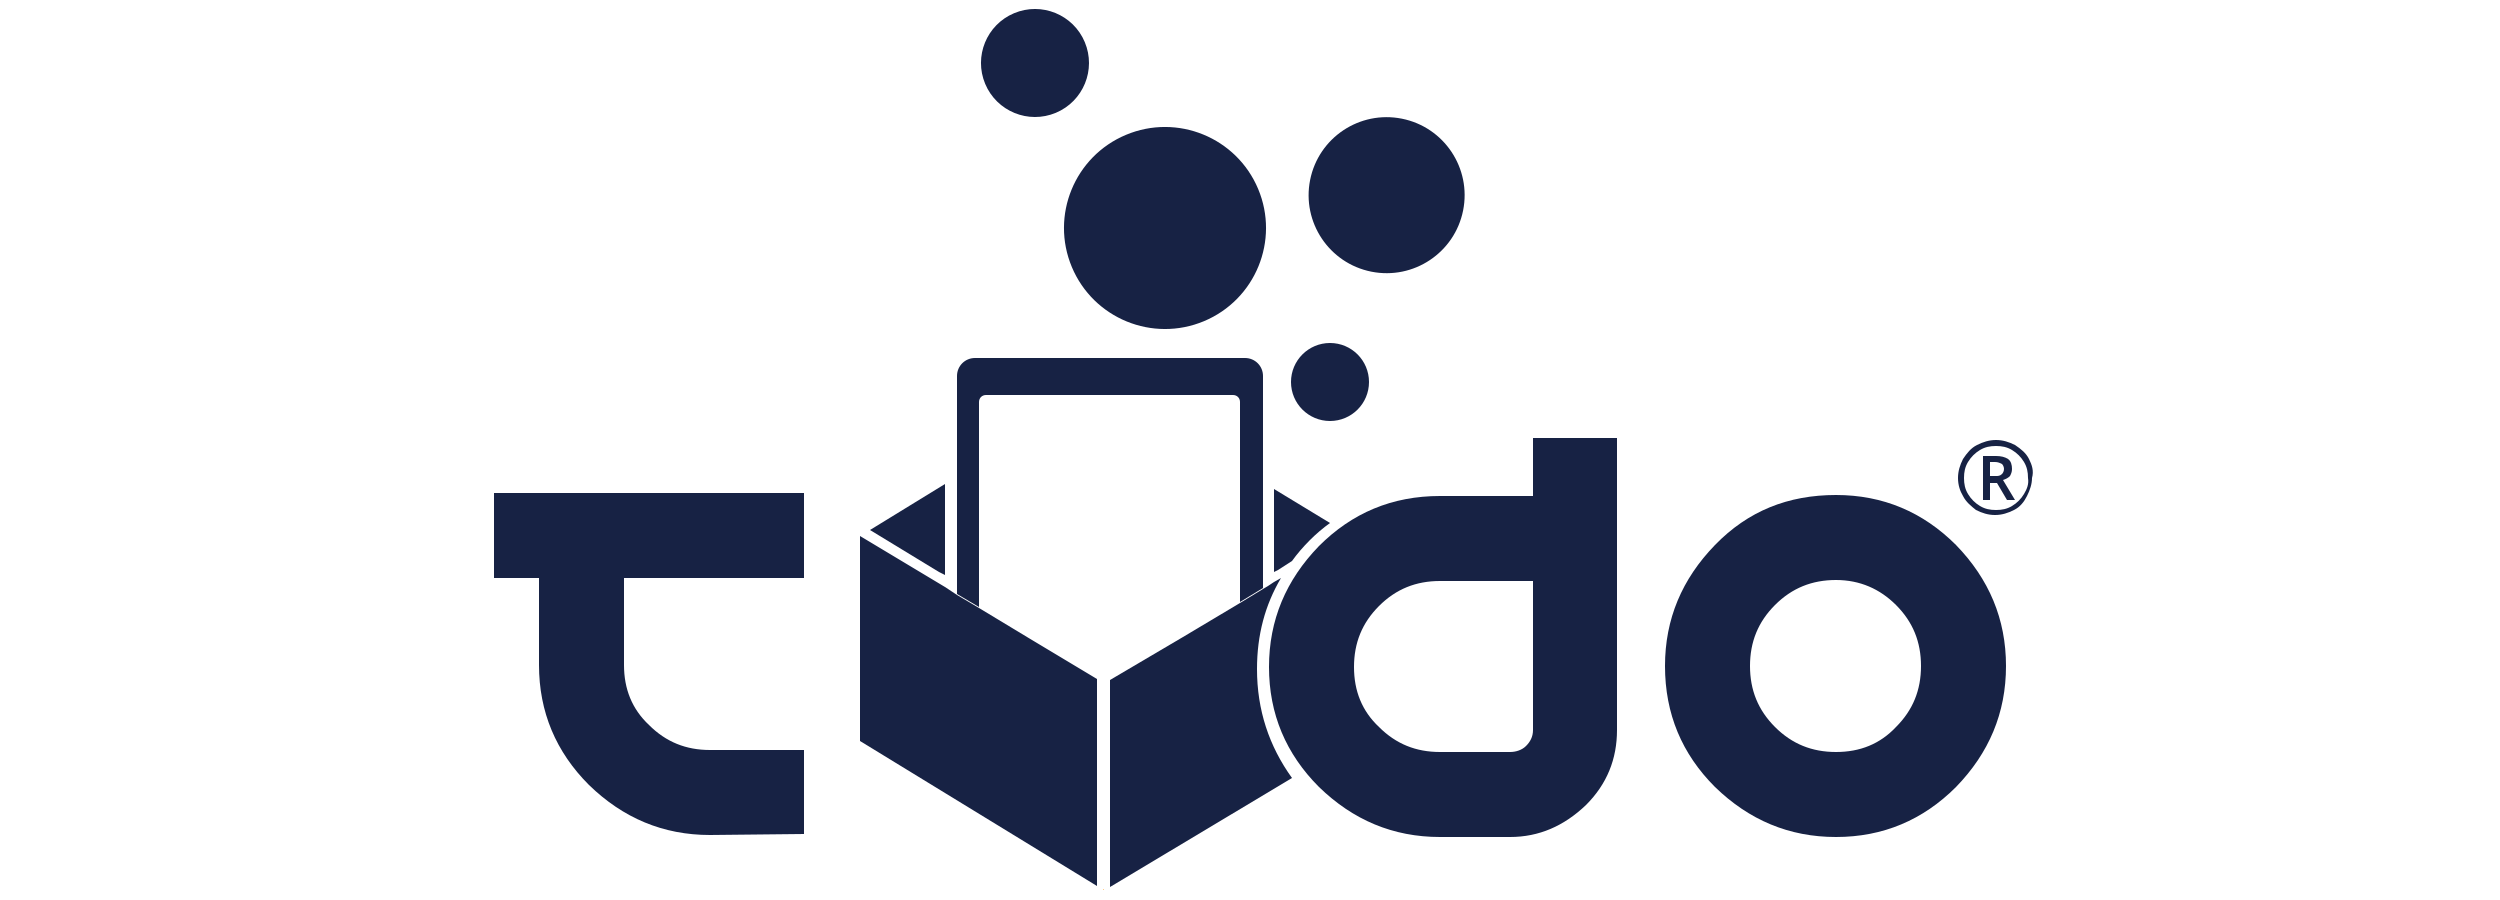
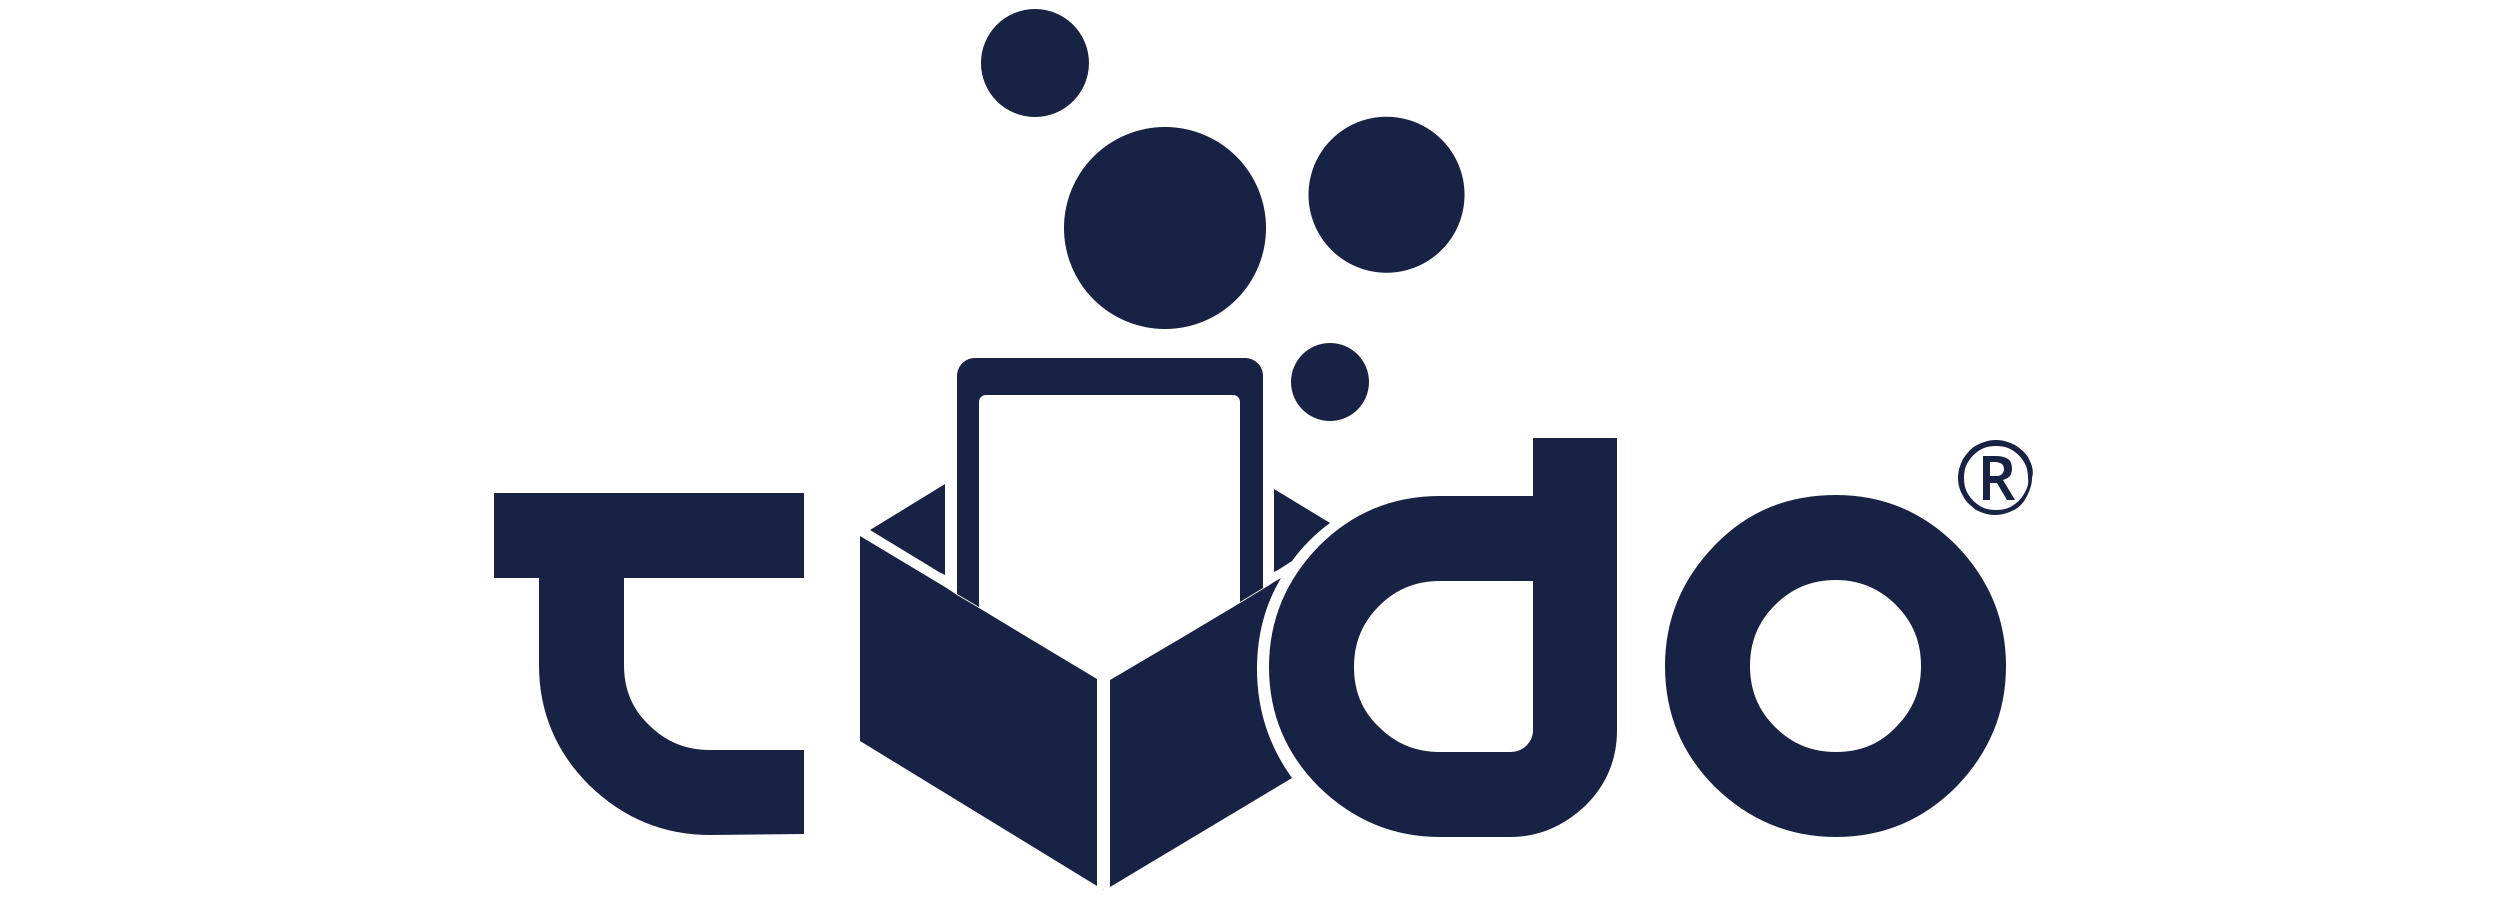
<svg xmlns="http://www.w3.org/2000/svg" version="1.1" id="Capa_1" x="0px" y="0px" viewBox="0 0 250 90" style="enable-background:new 0 0 250 90;" xml:space="preserve">
  <style type="text/css">
	.st0{fill:#172244;}
	.st1{fill:#FE8113;}
	.st2{fill:#FEA22A;}
</style>
-   <ellipse transform="matrix(0.1956 -0.9807 0.9807 0.1956 92.409 151.7268)" class="st0" cx="138.7" cy="19.5" rx="7.8" ry="7.8" />
  <circle class="st0" cx="133" cy="38.2" r="3.9" />
-   <ellipse transform="matrix(0.9223 -0.3865 0.3865 0.9223 0.24 46.7989)" class="st0" cx="116.5" cy="22.8" rx="10.1" ry="10.1" />
-   <g>
-     <ellipse transform="matrix(0.9223 -0.3864 0.3864 0.9223 5.6063 40.4814)" class="st0" cx="103.5" cy="6.3" rx="5.4" ry="5.4" />
-   </g>
-   <g>
-     <path class="st0" d="M71,83.5c-4.7,0-8.7-1.7-12.1-5c-3.3-3.3-5-7.3-5-12v-8.7h-4.5v-8.5h31v8.5h-18v8.7c0,2.4,0.8,4.4,2.5,6   c1.7,1.7,3.7,2.5,6.1,2.5h9.4v8.4L71,83.5L71,83.5z" />
-   </g>
-   <g>
-     <path class="st0" d="M183.6,83.7c-4.7,0-8.7-1.7-12.1-5c-3.3-3.3-5-7.3-5-12.1c0-4.7,1.7-8.7,5-12.1c3.3-3.4,7.3-5,12.1-5   c4.7,0,8.7,1.7,12,5c3.3,3.4,5,7.4,5,12.1s-1.7,8.7-5,12.1C192.3,82,188.3,83.7,183.6,83.7z M183.6,58c-2.4,0-4.4,0.8-6.1,2.5   c-1.7,1.7-2.5,3.7-2.5,6.1s0.8,4.4,2.5,6.1s3.7,2.5,6.1,2.5c2.4,0,4.4-0.8,6-2.5c1.7-1.7,2.5-3.7,2.5-6.1s-0.8-4.4-2.5-6.1   C188,58.9,186,58,183.6,58z" />
-   </g>
-   <polygon class="st1" points="110.4,89 110.4,88.9 110.4,89 " />
+   <path class="st1" d="M110.4,89L110.4,89L110.4,89z" />
  <polygon class="st2" points="110.3,89 110.4,89 110.3,88.9 " />
  <g>
-     <path id="XMLID_129_" class="st0" d="M201,47.6c0.1-0.2,0.2-0.4,0.2-0.7c0-0.4-0.1-0.8-0.4-1c-0.3-0.2-0.7-0.3-1.2-0.3h-1.3V50h0.7   v-1.7h0.7l1,1.7h0.8l-1.2-2C200.6,47.9,200.8,47.8,201,47.6z M199.6,47.6H199v-1.4h0.5c0.3,0,0.5,0.1,0.7,0.2   c0.1,0.1,0.2,0.3,0.2,0.5s-0.1,0.4-0.2,0.5C200,47.6,199.8,47.6,199.6,47.6z" />
-     <path id="XMLID_126_" class="st0" d="M202.9,45.9c-0.3-0.6-0.8-1-1.4-1.4c-0.6-0.3-1.2-0.5-1.9-0.5s-1.3,0.2-1.9,0.5   c-0.6,0.3-1,0.8-1.4,1.4c-0.3,0.6-0.5,1.2-0.5,1.9s0.2,1.3,0.5,1.8c0.3,0.6,0.8,1,1.3,1.4c0.6,0.3,1.2,0.5,1.9,0.5s1.3-0.2,1.9-0.5   c0.6-0.3,1-0.8,1.3-1.4c0.3-0.6,0.5-1.2,0.5-1.8C203.4,47.1,203.2,46.5,202.9,45.9z M202.4,49.4c-0.3,0.5-0.7,0.9-1.2,1.2   s-1,0.4-1.6,0.4s-1.1-0.1-1.6-0.4c-0.5-0.3-0.9-0.7-1.2-1.2s-0.4-1-0.4-1.6s0.1-1.1,0.4-1.6c0.3-0.5,0.7-0.9,1.2-1.2s1-0.4,1.6-0.4   s1.1,0.1,1.6,0.4c0.5,0.3,0.9,0.7,1.2,1.2s0.4,1,0.4,1.6C202.9,48.4,202.7,48.9,202.4,49.4z" />
+     <path class="st0" d="M201,47.6c0.1-0.2,0.2-0.4,0.2-0.7c0-0.4-0.1-0.8-0.4-1c-0.3-0.2-0.7-0.3-1.2-0.3h-1.3V50h0.7v-1.7h0.7l1,1.7   h0.8l-1.2-2C200.6,47.9,200.8,47.8,201,47.6z M199.6,47.6H199v-1.4h0.5c0.3,0,0.5,0.1,0.7,0.2c0.1,0.1,0.2,0.3,0.2,0.5   c0,0.2-0.1,0.4-0.2,0.5C200,47.6,199.8,47.6,199.6,47.6z" />
+     <path class="st0" d="M202.9,45.9c-0.3-0.6-0.8-1-1.4-1.4c-0.6-0.3-1.2-0.5-1.9-0.5c-0.7,0-1.3,0.2-1.9,0.5s-1,0.8-1.4,1.4   c-0.3,0.6-0.5,1.2-0.5,1.9s0.2,1.3,0.5,1.8c0.3,0.6,0.8,1,1.3,1.4c0.6,0.3,1.2,0.5,1.9,0.5c0.7,0,1.3-0.2,1.9-0.5s1-0.8,1.3-1.4   c0.3-0.6,0.5-1.2,0.5-1.8C203.4,47.1,203.2,46.5,202.9,45.9z M202.4,49.4c-0.3,0.5-0.7,0.9-1.2,1.2c-0.5,0.3-1,0.4-1.6,0.4   c-0.6,0-1.1-0.1-1.6-0.4c-0.5-0.3-0.9-0.7-1.2-1.2s-0.4-1-0.4-1.6c0-0.6,0.1-1.1,0.4-1.6s0.7-0.9,1.2-1.2s1-0.4,1.6-0.4   c0.6,0,1.1,0.1,1.6,0.4s0.9,0.7,1.2,1.2c0.3,0.5,0.4,1,0.4,1.6C202.9,48.4,202.7,48.9,202.4,49.4z" />
+     <path class="st0" d="M49.4,57.8h4.5v8.7c0,4.7,1.7,8.7,5,12c3.4,3.3,7.4,5,12.1,5l9.4-0.1V75H71c-2.4,0-4.4-0.8-6.1-2.5   c-1.7-1.6-2.5-3.6-2.5-6v-8.7h18v-8.5h-31V57.8z" />
+     <path class="st0" d="M183.6,49.5c-4.8,0-8.8,1.6-12.1,5s-5,7.4-5,12.1c0,4.8,1.7,8.8,5,12.1c3.4,3.3,7.4,5,12.1,5   c4.7,0,8.7-1.7,12-5c3.3-3.4,5-7.4,5-12.1c0-4.7-1.7-8.7-5-12.1C192.3,51.2,188.3,49.5,183.6,49.5z M189.6,72.7   c-1.6,1.7-3.6,2.5-6,2.5c-2.4,0-4.4-0.8-6.1-2.5c-1.7-1.7-2.5-3.7-2.5-6.1c0-2.4,0.8-4.4,2.5-6.1s3.7-2.5,6.1-2.5   c2.4,0,4.4,0.9,6,2.5c1.7,1.7,2.5,3.7,2.5,6.1C192.1,69,191.3,71,189.6,72.7z" />
+     <polygon class="st0" points="94.5,57.5 94.5,48.4 87,53 93.9,57.2  " />
+     <path class="st0" d="M153.3,49.6H144c-4.8,0-8.8,1.7-12.1,5c-3.3,3.4-5,7.4-5,12.1c0,4.7,1.7,8.7,5,12c3.4,3.3,7.4,5,12.1,5h7   c2.9,0,5.4-1.1,7.6-3.2c2.1-2.1,3.1-4.6,3.1-7.5V43.8h-8.4V49.6z M153.3,73c0,0.7-0.3,1.2-0.7,1.6c-0.4,0.4-1,0.6-1.6,0.6h-7   c-2.4,0-4.4-0.8-6.1-2.5c-1.7-1.6-2.5-3.6-2.5-6c0-2.4,0.8-4.4,2.5-6.1c1.7-1.7,3.7-2.5,6.1-2.5h9.3V73z" />
+     <ellipse transform="matrix(0.1956 -0.9807 0.9807 0.1956 92.3992 151.6842)" class="st0" cx="138.7" cy="19.5" rx="7.8" ry="7.8" />
+     <ellipse transform="matrix(0.9223 -0.3865 0.3865 0.9223 0.241 46.7988)" class="st0" cx="116.5" cy="22.8" rx="10.1" ry="10.1" />
+     <ellipse transform="matrix(0.9223 -0.3864 0.3864 0.9223 5.6049 40.4822)" class="st0" cx="103.5" cy="6.3" rx="5.4" ry="5.4" />
+     <path class="st0" d="M123.3,39.5c0.4,0,0.7,0.3,0.7,0.7v6.6v13.4l2.3-1.4V48.2V37.6c0-1-0.8-1.8-1.8-1.8h-27c-1,0-1.8,0.8-1.8,1.8   v10v11.8l2.2,1.3V46.3v-6.1c0-0.4,0.3-0.7,0.7-0.7h10.3h1.5h1.5H123.3z" />
+     <polygon class="st0" points="97.9,60.8 95.7,59.5 95.1,59.1 94.5,58.7 86,53.6 86,74.1 109.7,88.6 109.7,67.9 102.7,63.7  " />
+     <path class="st0" d="M128.1,57.8l-0.7,0.4l-0.6,0.4l-0.5,0.3l-2.3,1.4l-5.7,3.4L111,68v20.7l18.2-10.9c-2.3-3.2-3.5-6.8-3.5-10.9   C125.7,63.5,126.5,60.5,128.1,57.8z" />
+     <path class="st0" d="M129.2,56.1c0.5-0.7,1.1-1.4,1.8-2.1c0.6-0.6,1.3-1.2,2-1.7l-5.6-3.4v8.3l0.4-0.2L129.2,56.1z" />
  </g>
-   <path class="st0" d="M124.5,35.8h-27c-1,0-1.8,0.8-1.8,1.8v10v11.8l2.2,1.3V46.3v-6.1c0-0.4,0.3-0.7,0.7-0.7h10.3h1.5h1.5h11.4  c0.4,0,0.7,0.3,0.7,0.7v6.6v13.4l2.3-1.4V48.2V37.6C126.3,36.6,125.5,35.8,124.5,35.8z" />
-   <polygon class="st0" points="93.9,57.2 94.5,57.5 94.5,48.4 87,53 " />
-   <g>
-     <path class="st0" d="M151,83.7h-7c-4.7,0-8.7-1.7-12.1-5c-3.3-3.3-5-7.3-5-12s1.7-8.7,5-12.1c3.3-3.3,7.3-5,12.1-5h9.3v-5.8h8.4V73   c0,2.9-1,5.4-3.1,7.5C156.4,82.6,153.9,83.7,151,83.7z M153.3,58.1H144c-2.4,0-4.4,0.8-6.1,2.5c-1.7,1.7-2.5,3.7-2.5,6.1   s0.8,4.4,2.5,6c1.7,1.7,3.7,2.5,6.1,2.5h7c0.6,0,1.2-0.2,1.6-0.6c0.4-0.4,0.7-0.9,0.7-1.6V58.1z" />
-   </g>
-   <polygon class="st0" points="109.7,67.9 102.7,63.7 97.9,60.8 95.7,59.5 95.1,59.1 94.5,58.7 86,53.6 86,74.1 109.7,88.6 " />
-   <g>
-     <path class="st0" d="M135.2,64c-0.3,0.9-0.4,1.9-0.4,2.9c0,1,0.1,2,0.4,2.9V64z" />
-     <path class="st0" d="M125.7,66.9c0-3.4,0.8-6.4,2.4-9.1l-0.7,0.4l-0.6,0.4l-0.5,0.3l-2.3,1.4l-5.7,3.4l0,0l-7.3,4.3v20.7l18.2-10.9   C126.9,74.6,125.7,71,125.7,66.9z" />
-   </g>
-   <path class="st0" d="M129.2,56.1c0.5-0.7,1.1-1.4,1.8-2.1c0.6-0.6,1.3-1.2,2-1.7l-5.6-3.4v8.3l0.4-0.2L129.2,56.1z" />
</svg>
